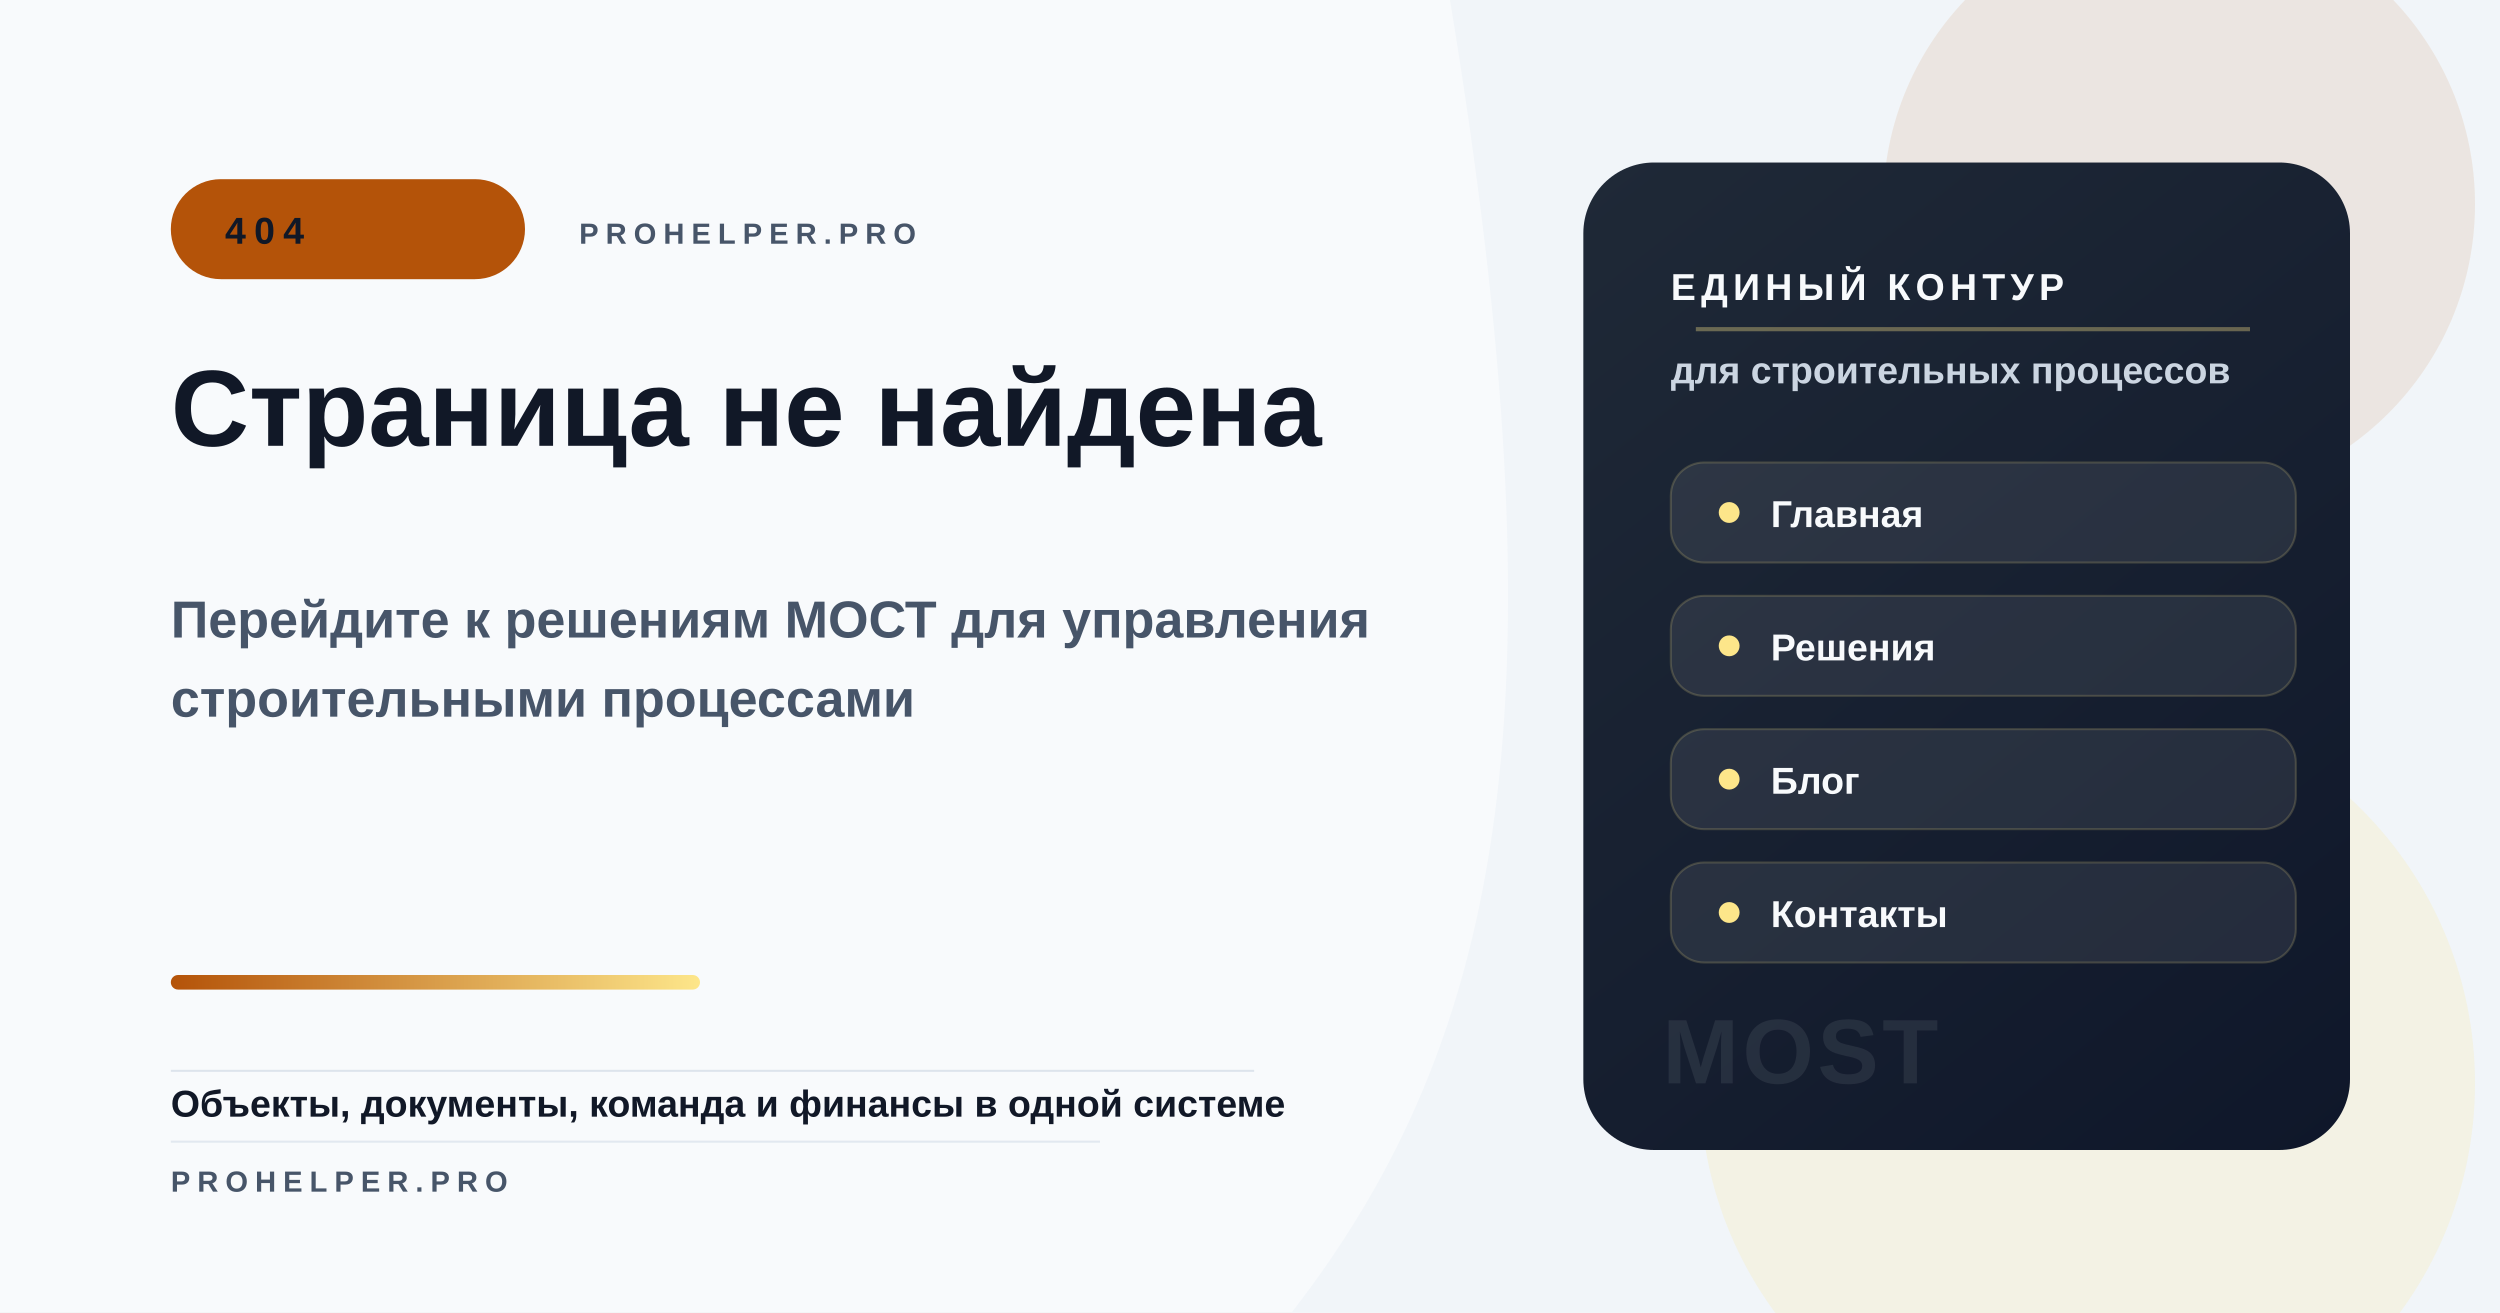
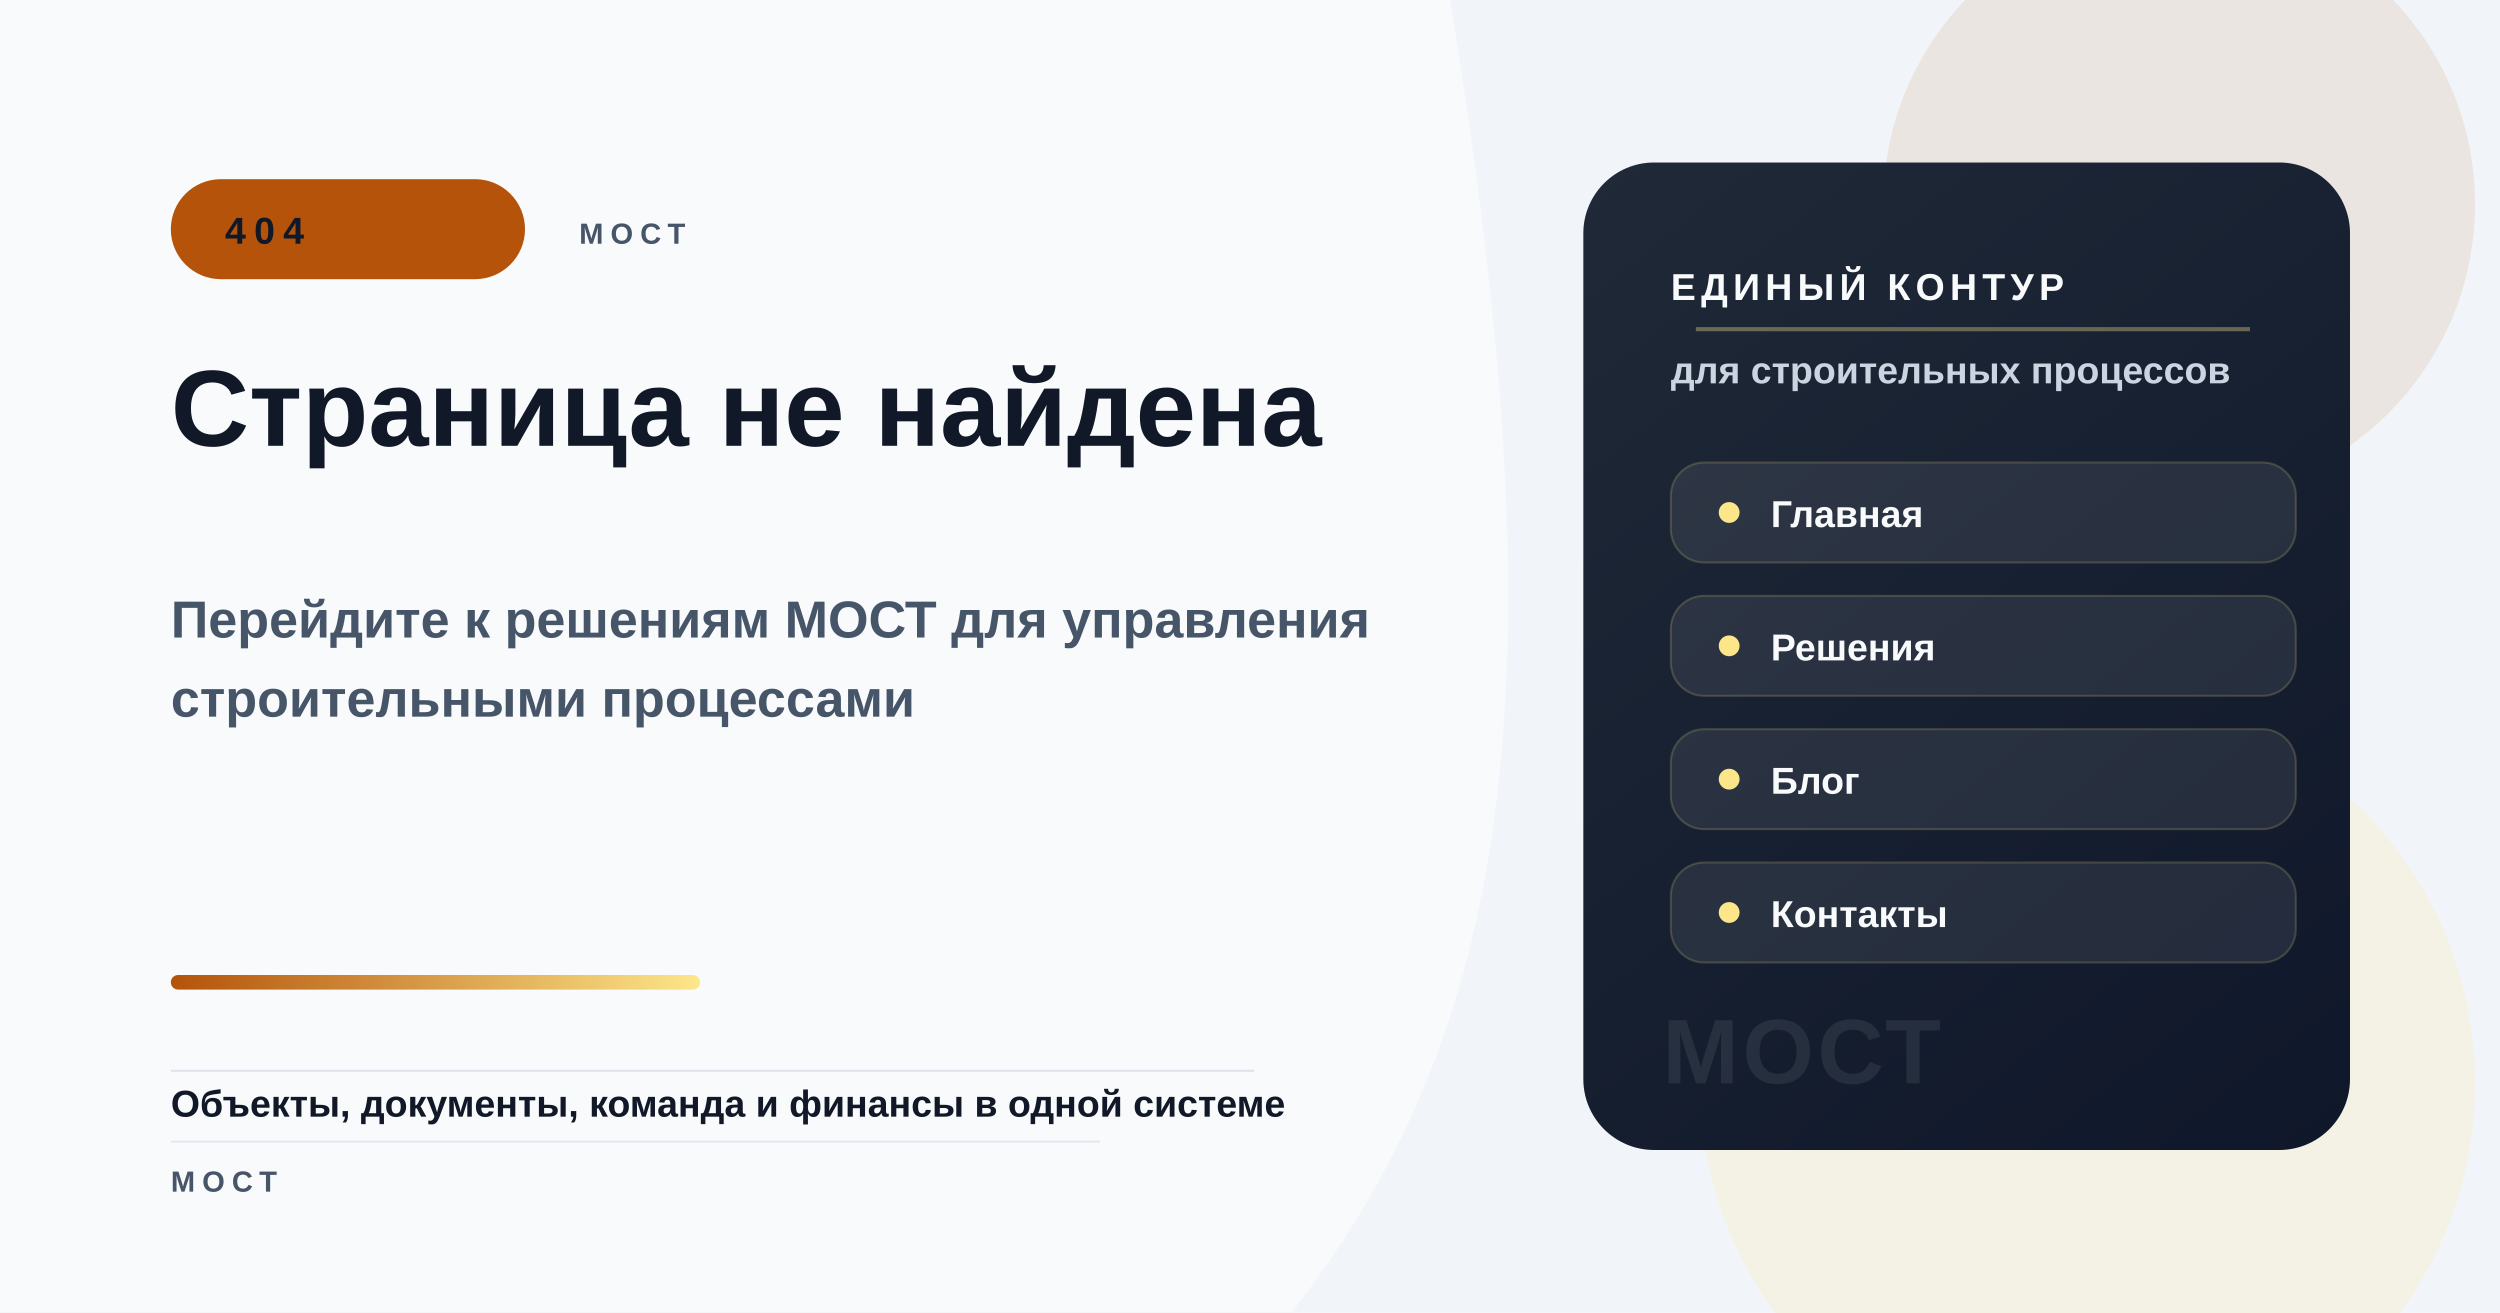
<svg xmlns="http://www.w3.org/2000/svg" width="1200" height="630" viewBox="0 0 1200 630" fill="none">
  <defs>
    <linearGradient id="panel-404" x1="760" y1="82" x2="1128" y2="548" gradientUnits="userSpaceOnUse">
      <stop stop-color="#1F2937" />
      <stop offset="1" stop-color="#0F172A" />
    </linearGradient>
    <linearGradient id="accent-404" x1="0" y1="0" x2="1" y2="0">
      <stop stop-color="#B45309" />
      <stop offset="1" stop-color="#FDE68A" />
    </linearGradient>
    <style>
      .brand { font-family: 'Segoe UI', Arial, sans-serif; font-size: 18px; font-weight: 800; letter-spacing: 0.22em; fill: #111827; }
      .domain { font-family: 'Segoe UI', Arial, sans-serif; font-size: 14px; font-weight: 700; letter-spacing: 0.24em; fill: #475569; }
      .title { font-family: 'Segoe UI', Arial, sans-serif; font-size: 52px; font-weight: 800; fill: #111827; }
      .subtitle { font-family: 'Segoe UI', Arial, sans-serif; font-size: 25px; font-weight: 600; fill: #475569; }
      .footer { font-family: 'Segoe UI', Arial, sans-serif; font-size: 18px; font-weight: 700; fill: #111827; }
      .panel-title { font-family: 'Segoe UI', Arial, sans-serif; font-size: 18px; font-weight: 800; letter-spacing: 0.14em; fill: #F8FAFC; }
      .panel-copy { font-family: 'Segoe UI', Arial, sans-serif; font-size: 18px; font-weight: 600; fill: #CBD5E1; }
      .capability { font-family: 'Segoe UI', Arial, sans-serif; font-size: 18px; font-weight: 700; fill: #F8FAFC; }
      .stamp { font-family: 'Segoe UI', Arial, sans-serif; font-size: 44px; font-weight: 900; letter-spacing: 0.04em; fill: #F8FAFC; opacity: 0.08; }
    </style>
  </defs>
  <rect width="1200" height="630" fill="#F8FAFC" />
  <path d="M696 0H1200V630H620C724 496 751 334 696 0Z" fill="#F1F5F9" />
  <path d="M82 514H602" stroke="#CBD5E1" stroke-width="1" stroke-opacity="0.6" />
  <path d="M82 548H528" stroke="#E2E8F0" stroke-width="1" />
  <circle cx="1046" cy="98" r="142" fill="#B45309" fill-opacity="0.10" />
  <circle cx="1002" cy="520" r="186" fill="#FDE68A" fill-opacity="0.18" />
  <rect x="760" y="78" width="368" height="474" rx="34" fill="url(#panel-404)" />
  <path d="M814 158H1080" stroke="#FDE68A" stroke-width="2" stroke-opacity="0.35" />
  <text x="802" y="144" class="panel-title">ЕДИНЫЙ КОНТУР</text>
  <text x="802" y="184" class="panel-copy">для строительных процессов</text>
  <g>
    <rect x="802" y="222" width="300" height="48" rx="16" fill="#FFFFFF" fill-opacity="0.08" stroke="#FDE68A" stroke-opacity="0.18" />
    <circle cx="830" cy="246" r="5" fill="#FDE68A" />
    <text x="850" y="253" class="capability">Главная</text>
  </g>
  <g>
    <rect x="802" y="286" width="300" height="48" rx="16" fill="#FFFFFF" fill-opacity="0.08" stroke="#FDE68A" stroke-opacity="0.18" />
    <circle cx="830" cy="310" r="5" fill="#FDE68A" />
    <text x="850" y="317" class="capability">Решения</text>
  </g>
  <g>
    <rect x="802" y="350" width="300" height="48" rx="16" fill="#FFFFFF" fill-opacity="0.08" stroke="#FDE68A" stroke-opacity="0.18" />
    <circle cx="830" cy="374" r="5" fill="#FDE68A" />
    <text x="850" y="381" class="capability">Блог</text>
  </g>
  <g>
    <rect x="802" y="414" width="300" height="48" rx="16" fill="#FFFFFF" fill-opacity="0.08" stroke="#FDE68A" stroke-opacity="0.18" />
    <circle cx="830" cy="438" r="5" fill="#FDE68A" />
    <text x="850" y="445" class="capability">Контакты</text>
  </g>
-   <text x="798" y="520" class="stamp">MOST</text>
+   <text x="798" y="520" class="stamp">МОСТ</text>
  <rect x="82" y="86" width="170" height="48" rx="24" fill="#B45309" />
  <text x="108" y="117" class="brand" fill="#FFFFFF">404</text>
-   <text x="278" y="117" class="domain">PROHELPER.PRO</text>
+   <text x="278" y="117" class="domain">МОСТ</text>
  <text x="82" y="214" class="title">Страница не найдена</text>
  <text x="82" y="306" class="subtitle">Перейдите к решениям МОСТ для управления</text>
  <text x="82" y="344" class="subtitle">строительными процессами</text>
  <rect x="82" y="468" width="254" height="7" rx="3.5" fill="url(#accent-404)" />
  <text x="82" y="536" class="footer">Объекты, документы, команда и финансы в одной системе</text>
-   <text x="82" y="572" class="domain">PROHELPER.PRO</text>
+   <text x="82" y="572" class="domain">МОСТ</text>
</svg>
